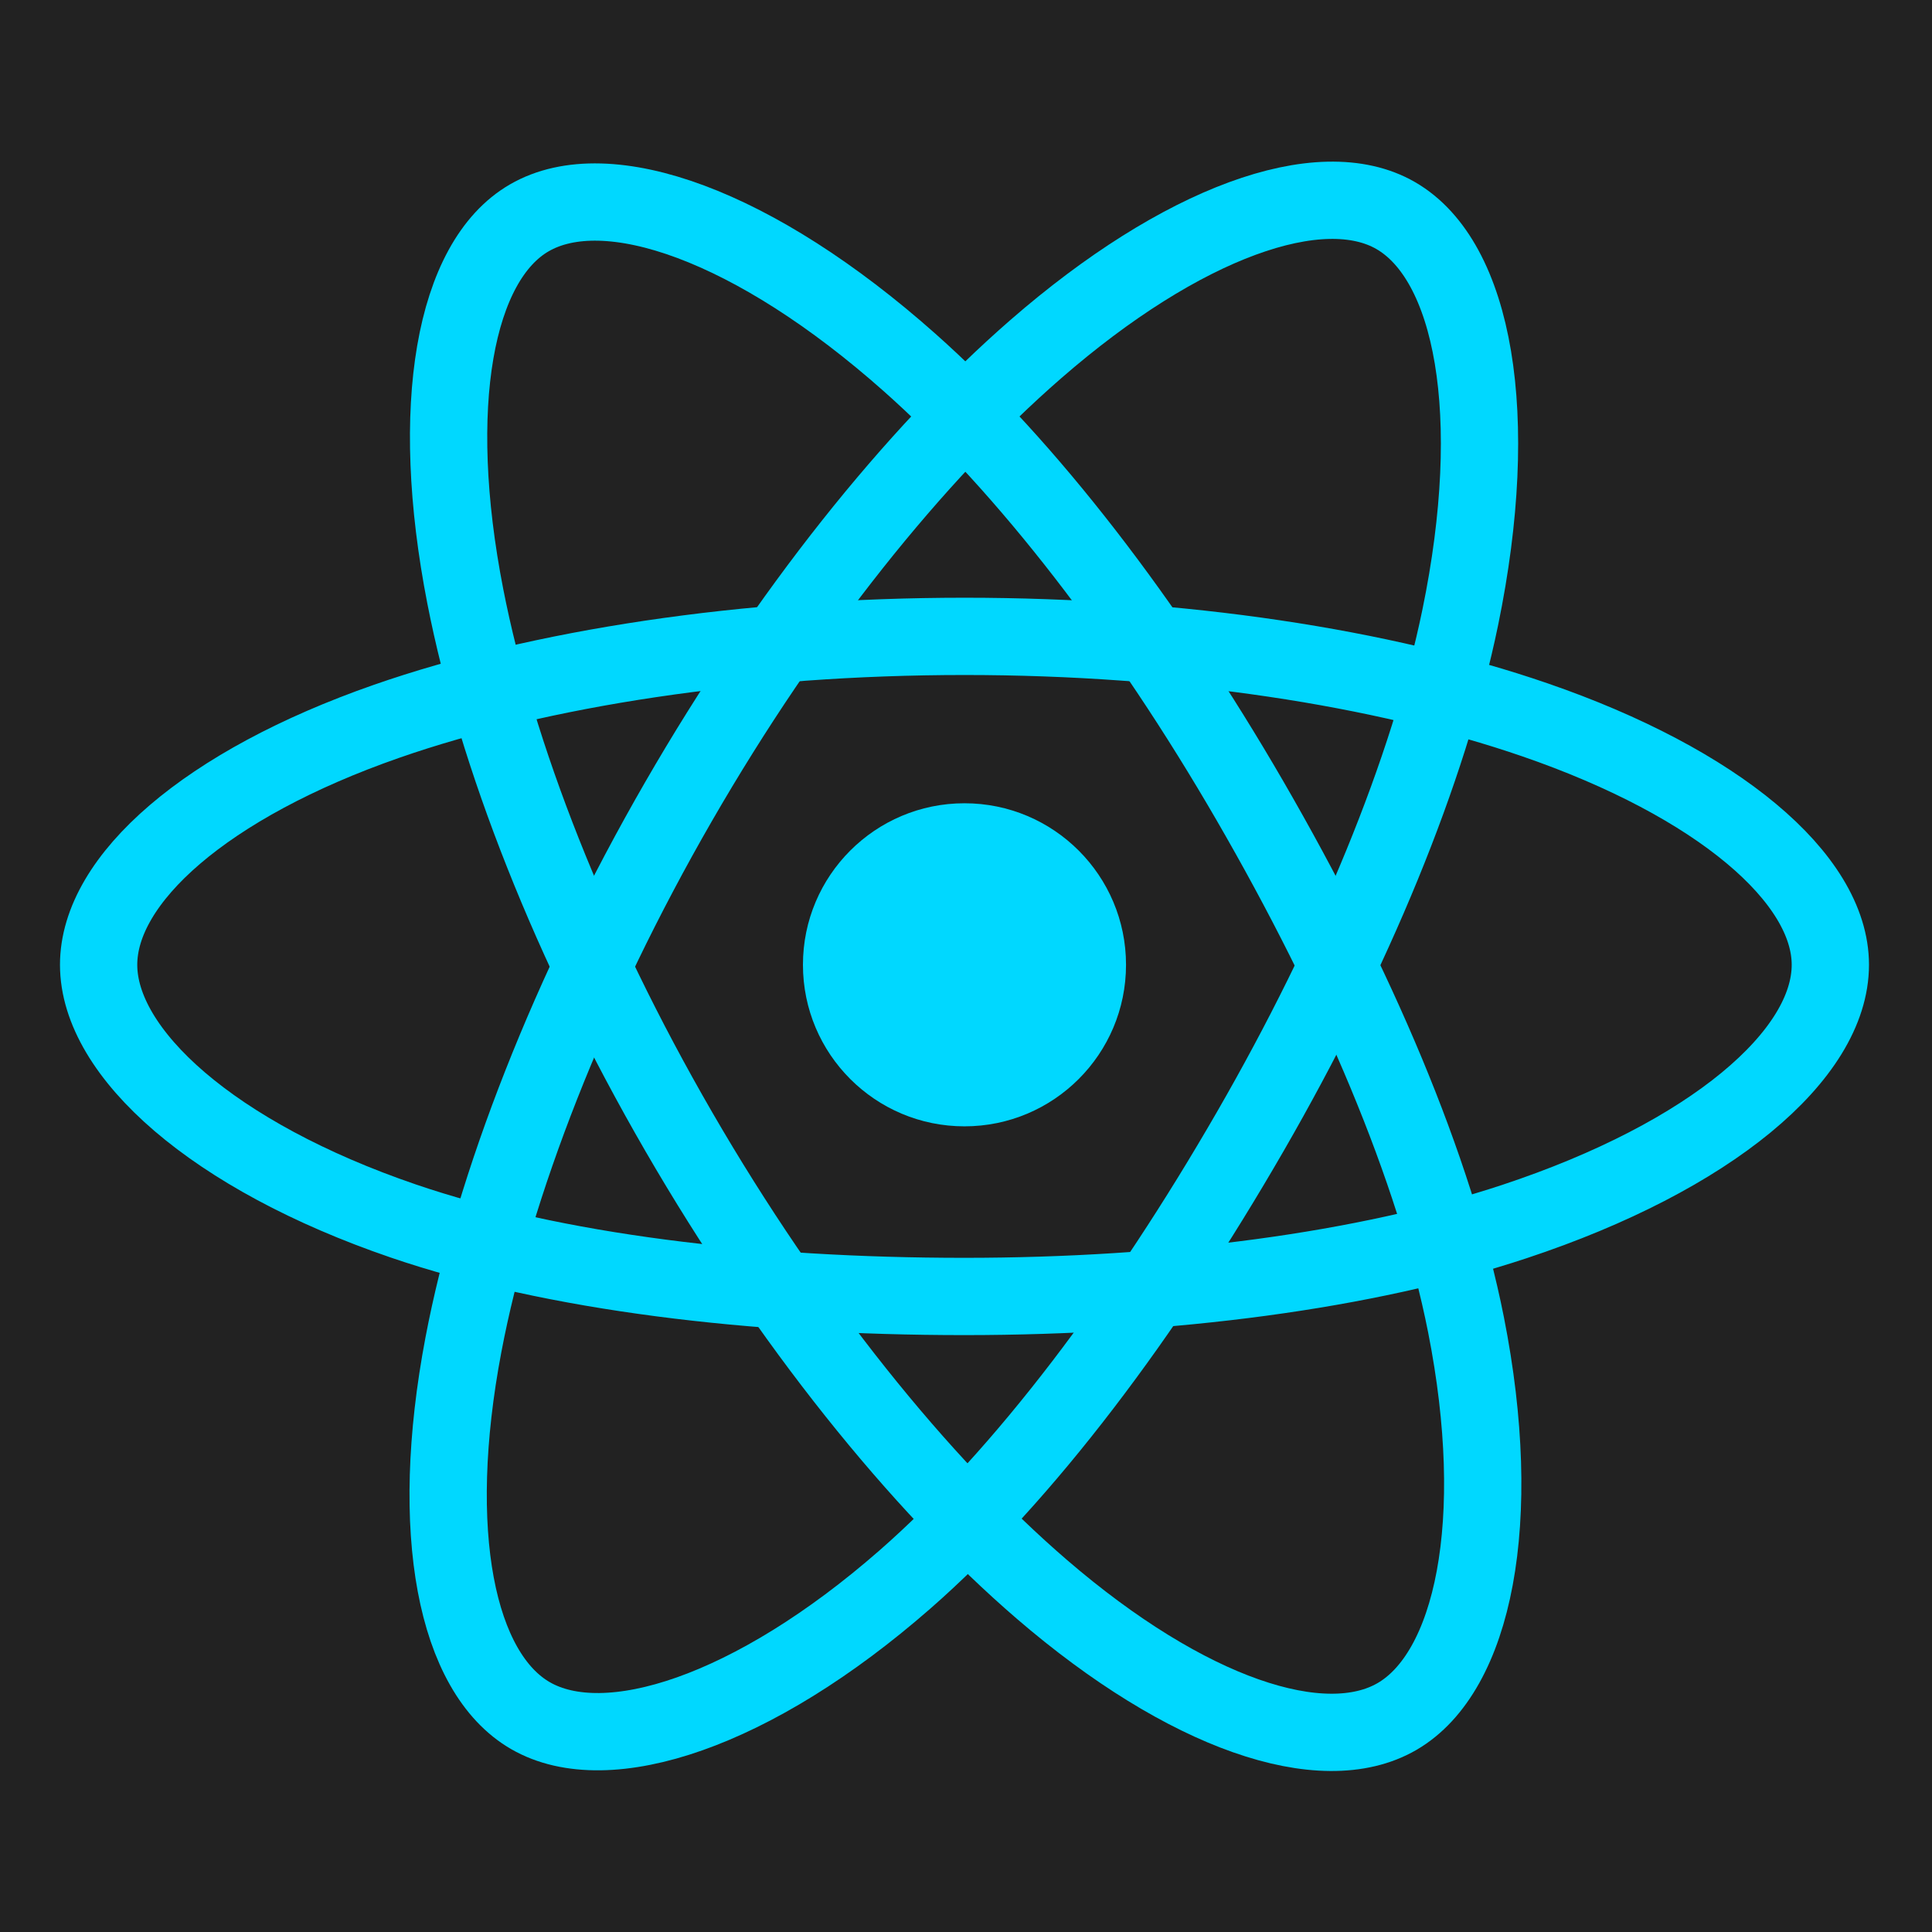
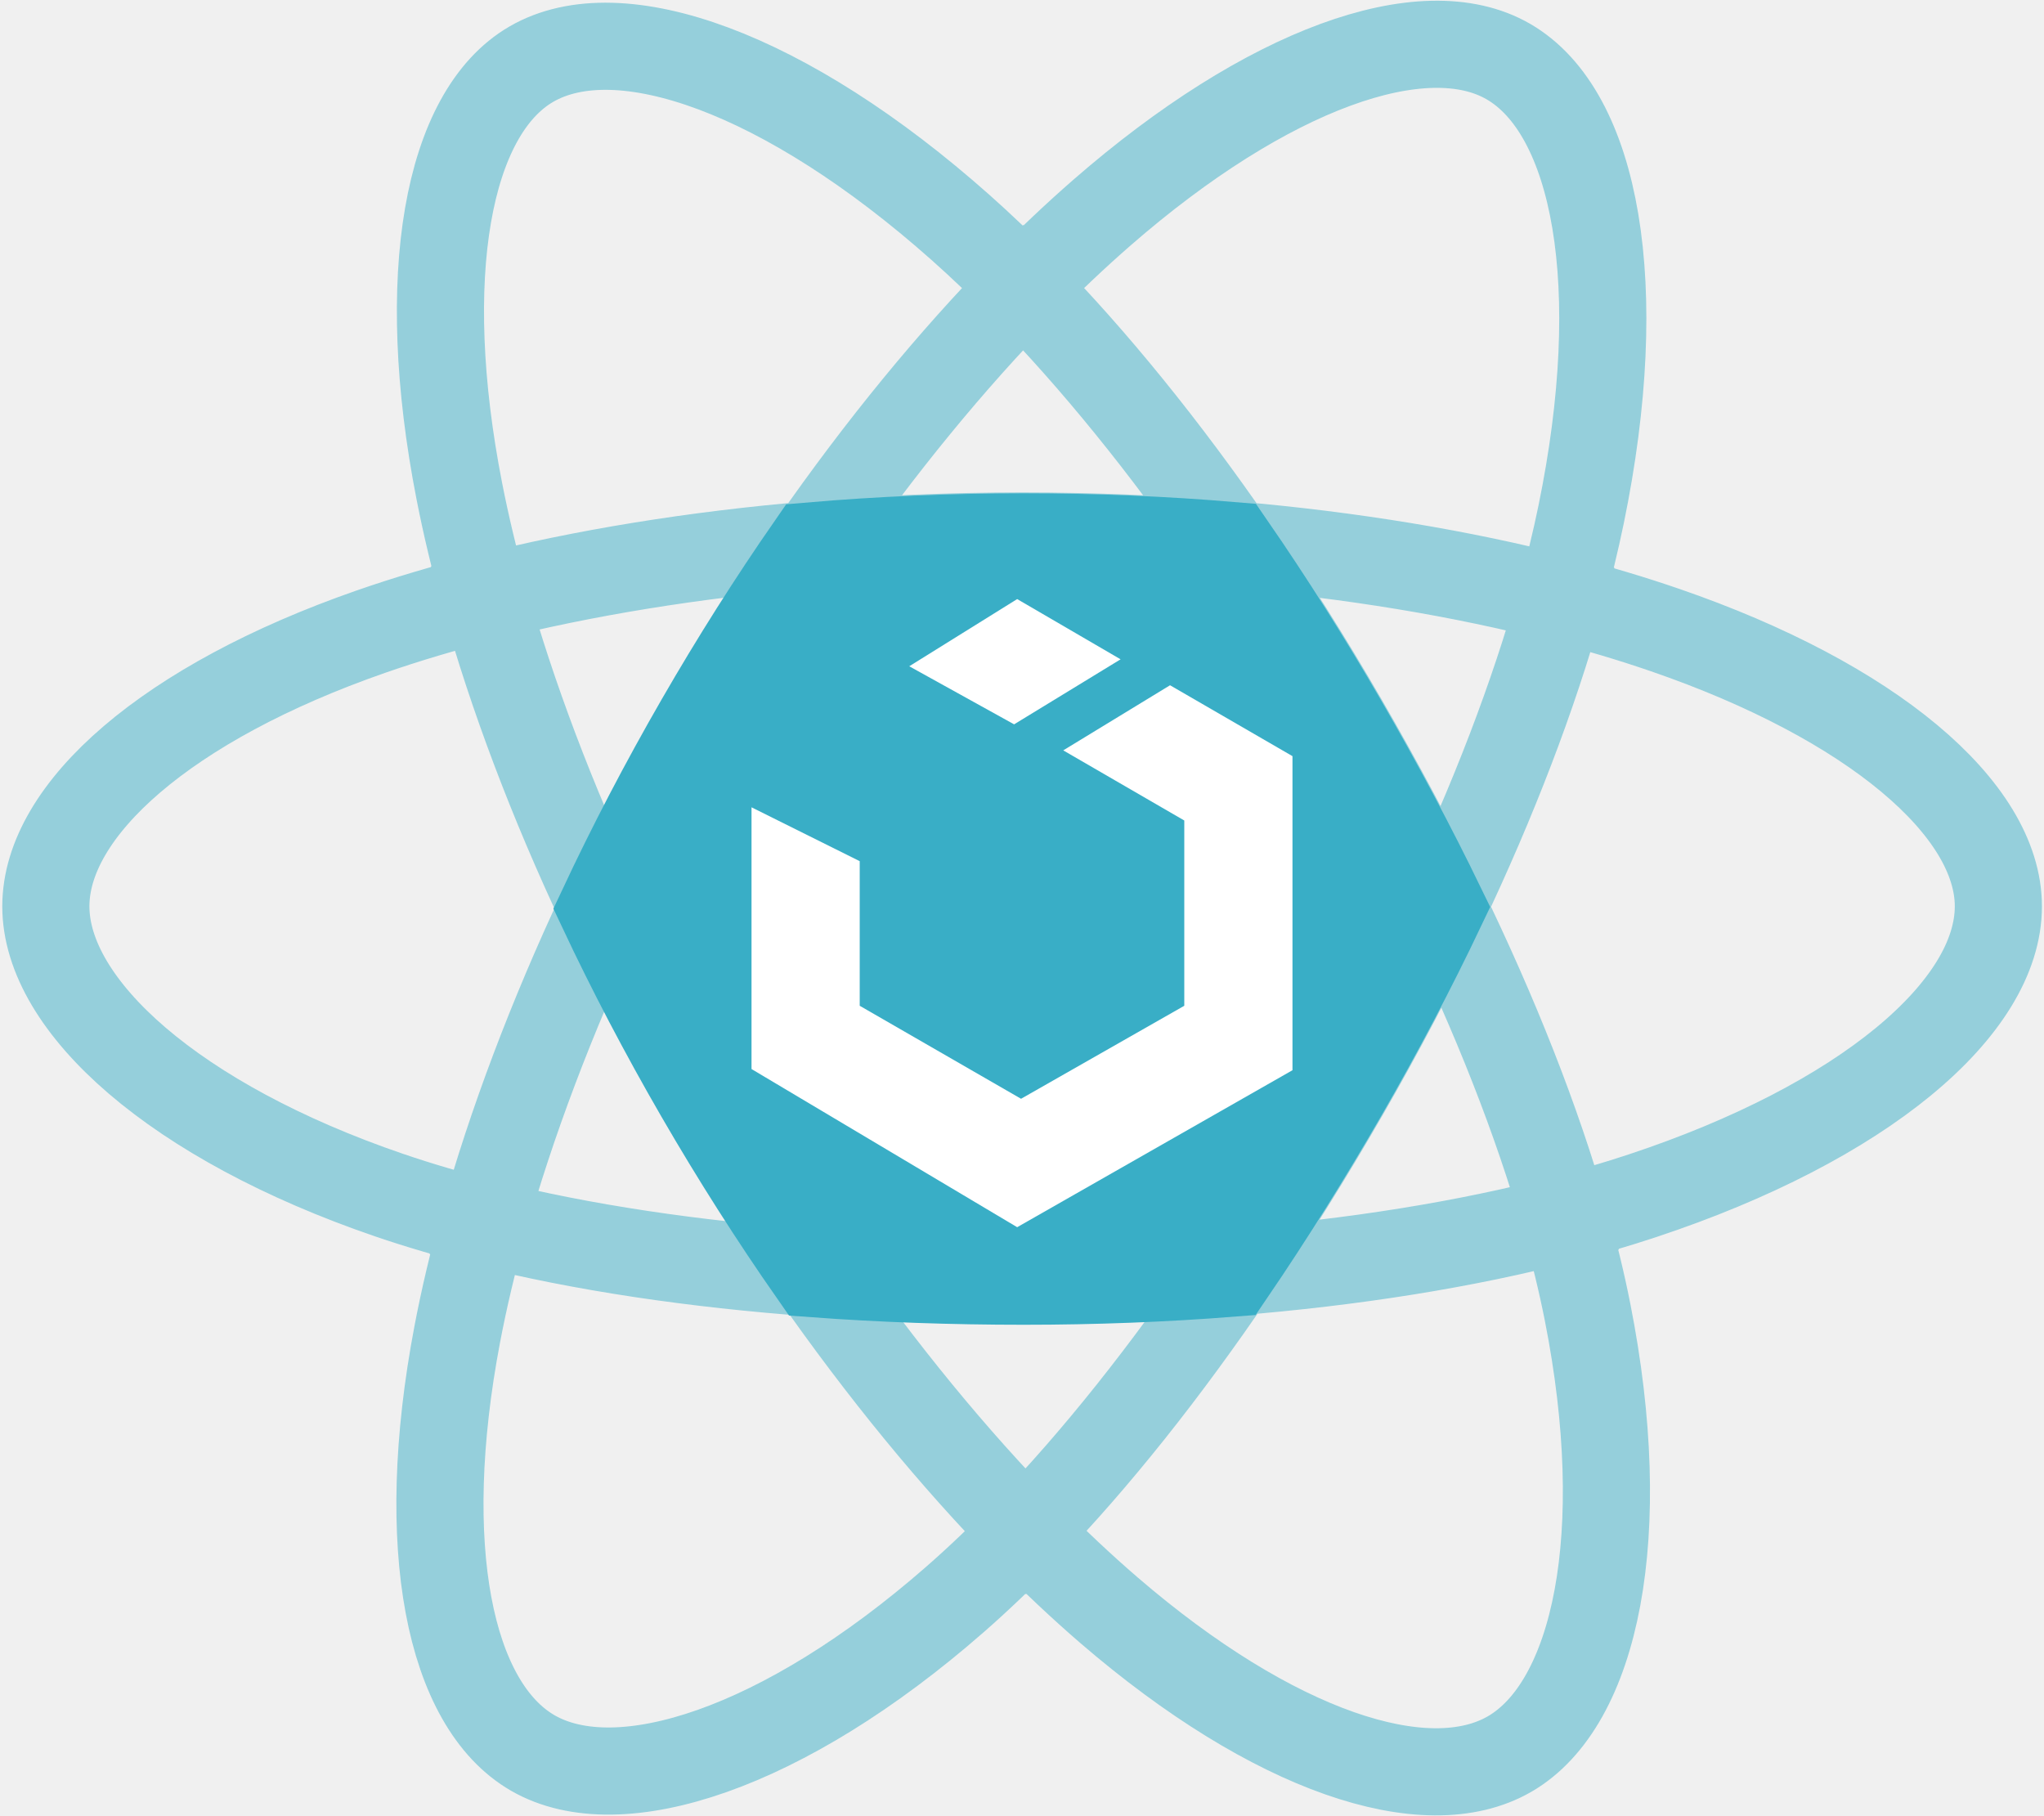
- <svg xmlns="http://www.w3.org/2000/svg" width="600px" height="600px" viewBox="0 0 600 600" version="1.1">
+ <svg xmlns="http://www.w3.org/2000/svg" width="563px" height="500px" viewBox="0 0 563 500" version="1.1">
  <defs />
  <g id="Page-1" stroke="none" stroke-width="1" fill="none" fill-rule="evenodd">
-     <g id="logo">
-       <rect id="Rectangle-path" fill="#222222" x="0" y="0" width="600" height="600" />
-       <circle id="Oval" fill="#00D8FF" cx="299.529" cy="299.628" r="50.167" />
-       <path d="M299.529,197.628 C366.885,197.628 429.457,207.293 476.636,223.535 C533.48,243.104 568.43,272.768 568.43,299.628 C568.43,327.619 531.389,359.131 470.347,379.356 C424.196,394.647 363.468,402.628 299.529,402.628 C233.975,402.628 171.899,395.136 125.239,379.187 C66.193,359.005 30.628,327.084 30.628,299.628 C30.628,272.986 63.998,243.552 120.043,224.012 C167.398,207.503 231.515,197.628 299.529,197.628 L299.529,197.628 Z" id="Shape" stroke="#00D8FF" stroke-width="24" />
-       <path d="M210.736,248.922 C244.385,190.574 284.017,141.198 321.656,108.442 C367.006,68.976 410.163,53.519 433.431,66.937 C457.679,80.92 466.473,128.751 453.498,191.733 C443.688,239.351 420.264,295.945 388.322,351.334 C355.573,408.122 318.072,458.153 280.945,490.606 C233.964,531.674 188.545,546.535 164.76,532.819 C141.681,519.509 132.854,475.898 143.926,417.586 C153.281,368.316 176.758,307.841 210.736,248.922 L210.736,248.922 Z" id="Shape" stroke="#00D8FF" stroke-width="24" />
-       <path d="M210.821,351.482 C177.075,293.19 154.09,234.195 144.509,185.227 C132.965,126.228 141.127,81.118 164.373,67.661 C188.597,53.637 234.428,69.905 282.513,112.601 C318.869,144.881 356.201,193.438 388.236,248.774 C421.08,305.507 445.697,362.983 455.272,411.356 C467.389,472.569 457.581,519.34 433.819,533.096 C410.762,546.444 368.57,532.312 323.58,493.597 C285.567,460.886 244.898,410.344 210.821,351.482 L210.821,351.482 Z" id="Shape" stroke="#00D8FF" stroke-width="24" />
+     <g id="master" transform="translate(-286, -50)">
+       <g id="canvas-base" transform="translate(267, 0)">
+         <g id="logo" transform="translate(1, 0)">
+           <g id="fill-version" transform="translate(30, 62)">
+             <g id="react" stroke="#39AEC6" stroke-width="24" opacity="0.5">
+               <path d="M419.031,323.638 C426.429,321.704 433.546,319.609 440.347,317.356 C501.389,297.131 538.43,265.619 538.43,237.628 C538.43,210.768 503.48,181.104 446.636,161.535 C437.582,158.418 427.962,155.544 417.849,152.933 L417.849,152.933 C420.059,145.002 421.948,137.256 423.498,129.733 C436.473,66.751 427.679,18.92 403.431,4.937 C380.163,-8.481 337.006,6.976 291.656,46.442 C284.428,52.732 277.127,59.635 269.808,67.097 C264.035,61.217 258.262,55.705 252.513,50.601 C204.428,7.905 158.597,-8.363 134.373,5.661 C111.127,19.118 102.965,64.228 114.509,123.227 C116.359,132.68 118.708,142.507 121.537,152.63 C110.395,155.453 99.859,158.59 90.043,162.012 C33.998,181.552 0.628,210.986 0.628,237.628 C0.628,265.084 36.193,297.005 95.239,317.187 C103.437,319.989 112.11,322.53 121.195,324.815 C118.228,335.452 115.795,345.742 113.926,355.586 C102.854,413.898 111.681,457.509 134.76,470.819 C158.545,484.535 203.964,469.674 250.945,428.606 C257.473,422.9 264.013,416.65 270.536,409.916 C278.274,417.805 285.98,425.057 293.58,431.597 C338.57,470.312 380.762,484.444 403.819,471.096 C427.581,457.34 437.389,410.569 425.272,349.356 C423.625,341.036 421.533,332.446 419.031,323.638 Z M327.455,138.058 C360.154,140.843 390.766,145.941 417.849,152.933 L417.849,152.933 C410.407,179.648 399.337,208.45 385.408,237.805 C377.215,220.905 368.096,203.806 358.236,186.774 C348.413,169.807 338.093,153.477 327.455,138.058 Z M153.938,238.209 C139.853,268.202 128.778,297.637 121.195,324.815 C148.384,331.655 179.255,336.203 212.072,338.6 C201.248,323.091 190.754,306.64 180.821,289.482 C170.909,272.361 161.926,255.179 153.938,238.209 Z M419.031,323.638 C391.779,330.761 360.725,335.701 327.687,338.35 C309.273,365.472 289.977,389.846 270.536,409.916 C250.851,389.847 230.958,365.658 212.072,338.6 C230.703,339.96 249.961,340.628 269.529,340.628 C289.336,340.628 308.835,339.862 327.687,338.35 C338.234,322.815 348.492,306.379 358.322,289.334 C368.219,272.172 377.298,254.895 385.408,237.805 C399.811,267.515 411.353,296.608 419.031,323.638 Z M121.537,152.63 C148.579,145.778 179.187,140.775 211.725,138.034 C230.485,111.075 250.207,87.082 269.808,67.097 C289.349,87.004 308.885,111.143 327.455,138.058 C308.74,136.464 289.342,135.628 269.529,135.628 C249.83,135.628 230.458,136.456 211.725,138.034 C201.014,153.427 190.617,169.788 180.736,186.922 C170.893,203.99 161.931,221.19 153.938,238.209 C139.98,208.554 129.06,179.544 121.537,152.63 Z" id="Electrons" />
+             </g>
+             <path d="M270,135.871 C249.949,135.871 230.237,136.729 211.193,138.362 C200.643,153.564 190.4,169.704 180.659,186.595 C170.743,203.789 161.722,221.115 153.685,238.257 C161.682,255.254 170.678,272.462 180.606,289.61 C190.553,306.793 201.063,323.267 211.904,338.795 C230.733,340.188 250.208,340.871 270,340.871 C289.461,340.871 308.624,340.131 327.169,338.672 C337.872,322.946 348.278,306.289 358.245,289.007 C368.07,271.971 377.088,254.82 385.153,237.852 C376.97,220.979 367.865,203.907 358.021,186.902 C348.211,169.957 337.904,153.647 327.281,138.246 C308.766,136.688 289.585,135.871 270,135.871 Z" id="Hex" stroke="#39AEC6" stroke-width="24" fill="#39AEC6" />
+             <g id="uikit" transform="translate(195, 153)" fill="#FFFFFF">
+               <path d="M101.655,16.591 L73.171,0 L43.446,18.507 L72.327,34.5 L101.655,16.591 L101.655,16.591 Z M85.861,41.669 L119.2,60.986 L119.2,112.014 L74.239,137.628 L29.8,112.014 L29.8,72.187 L0,57.351 L0,129.439 L73.171,173 L149,129.762 L149,43.262 L115.276,23.735 L85.861,41.669 Z" />
+             </g>
+           </g>
+         </g>
+       </g>
    </g>
  </g>
</svg>
